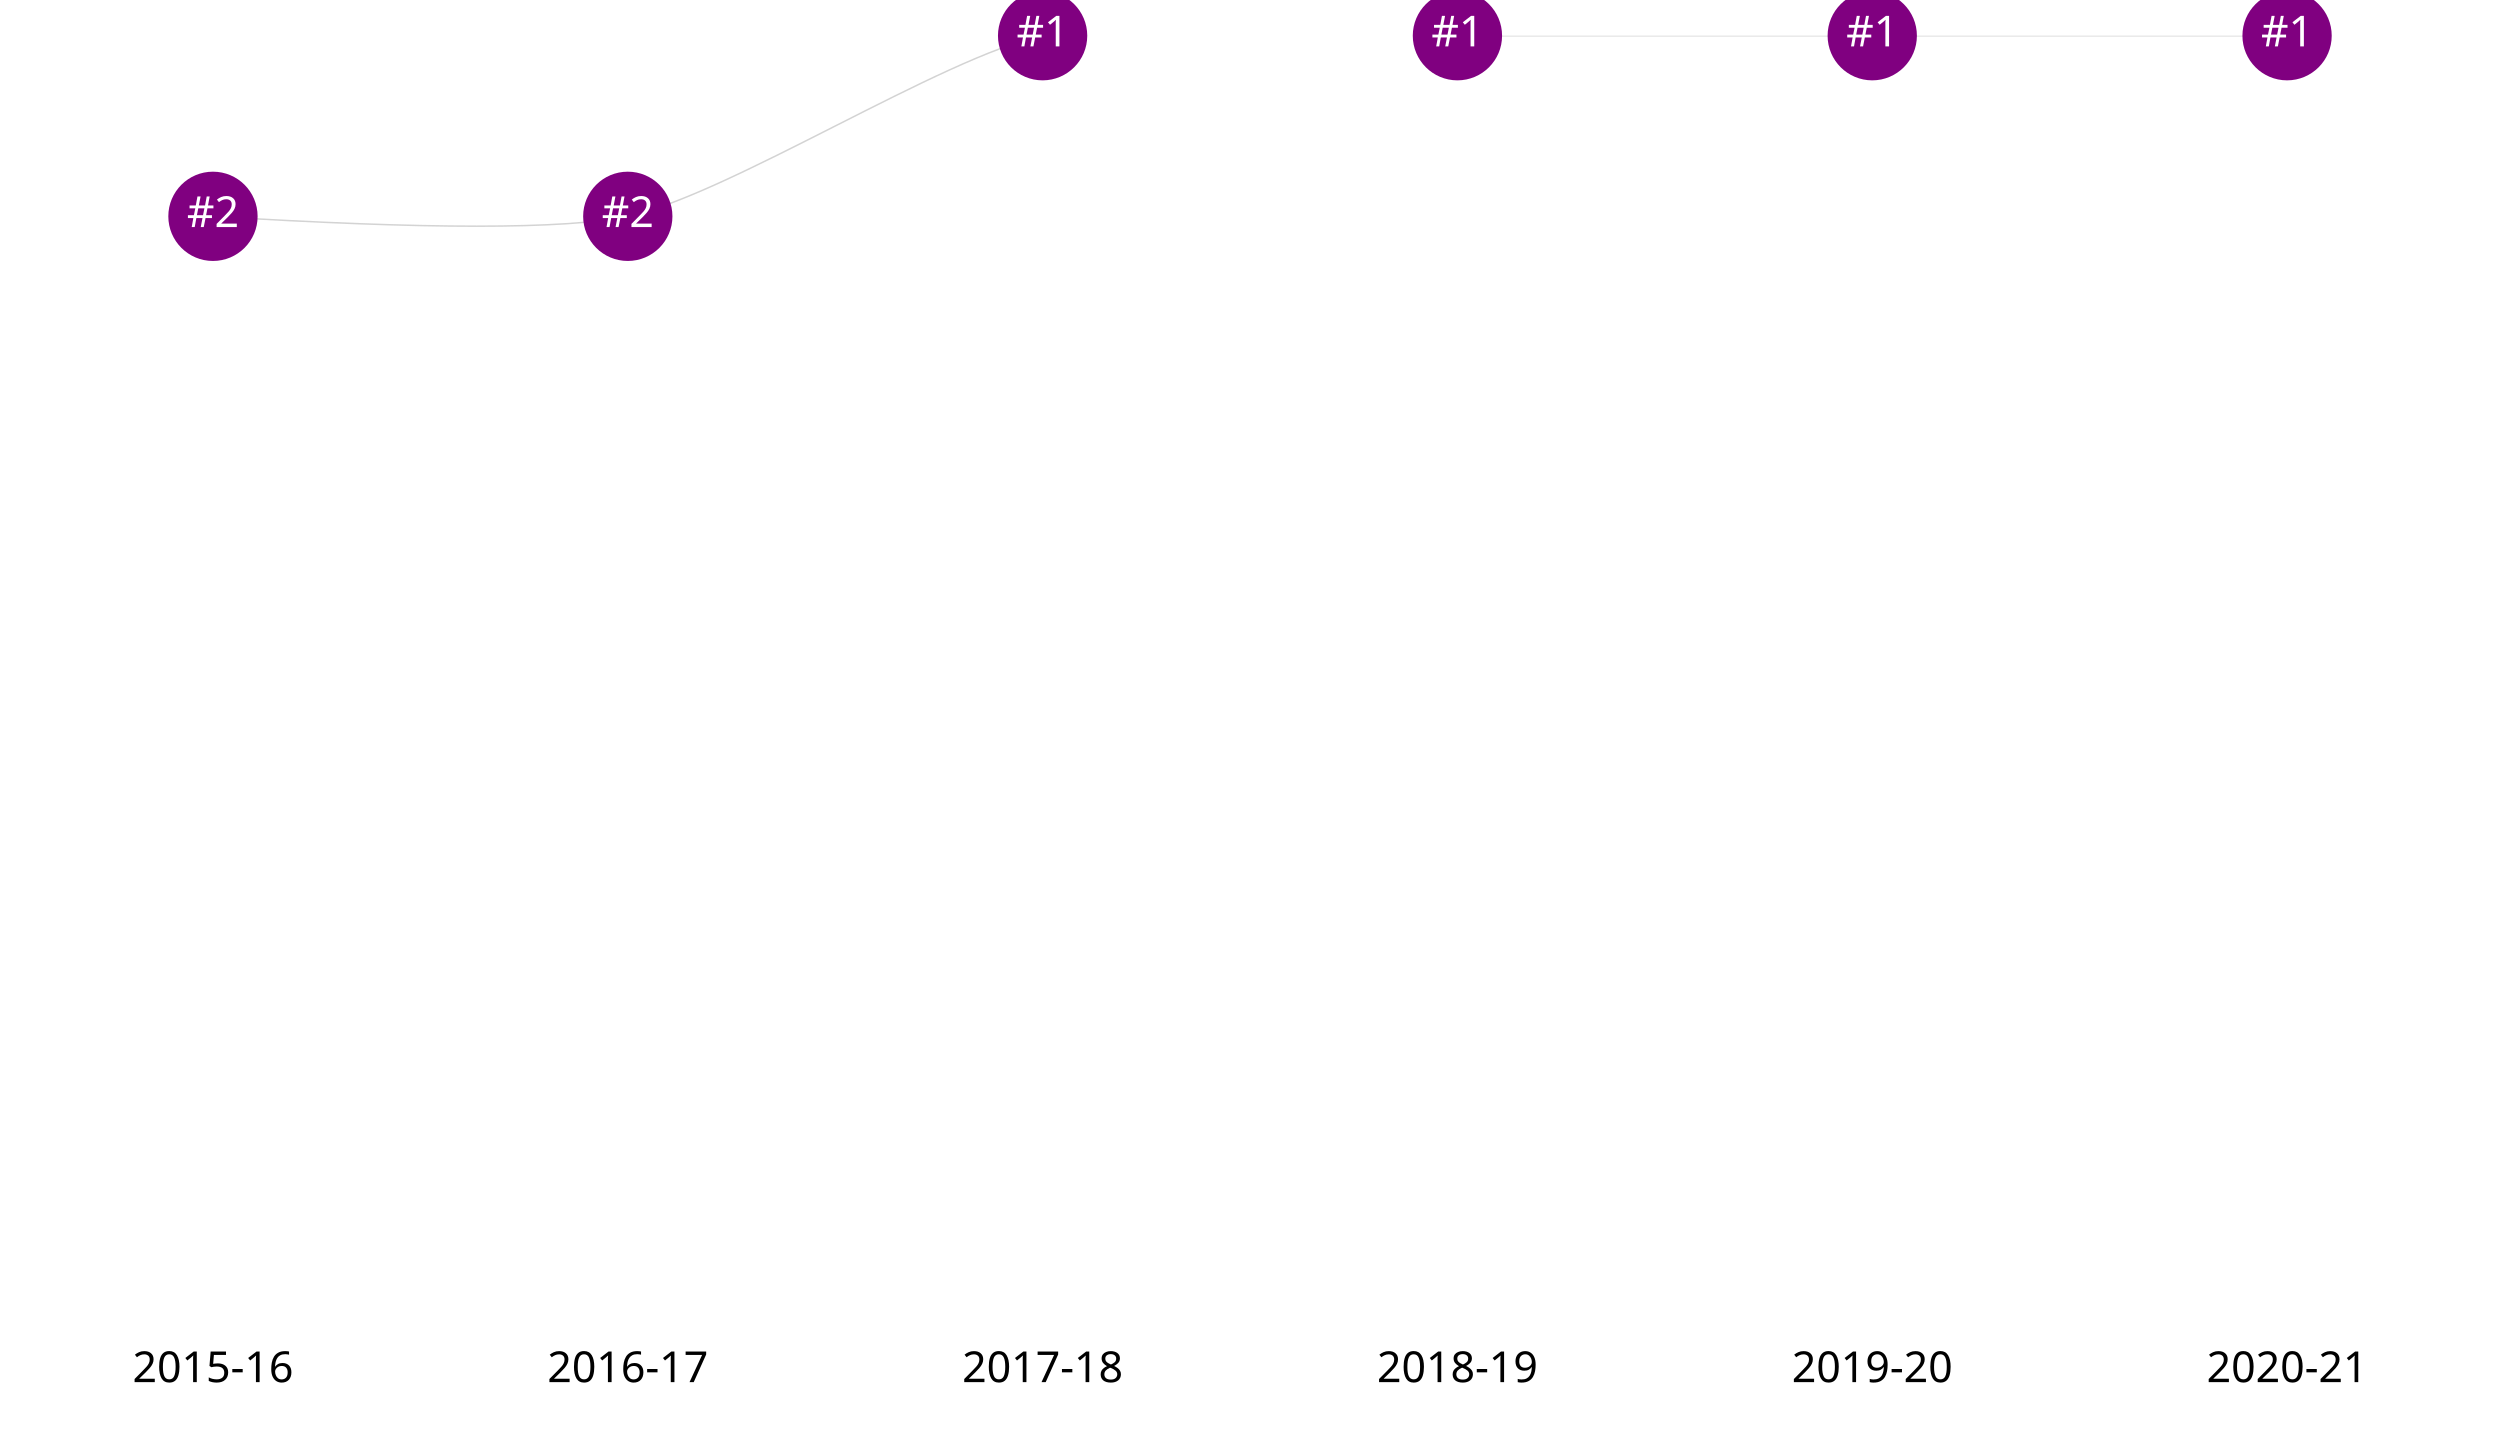
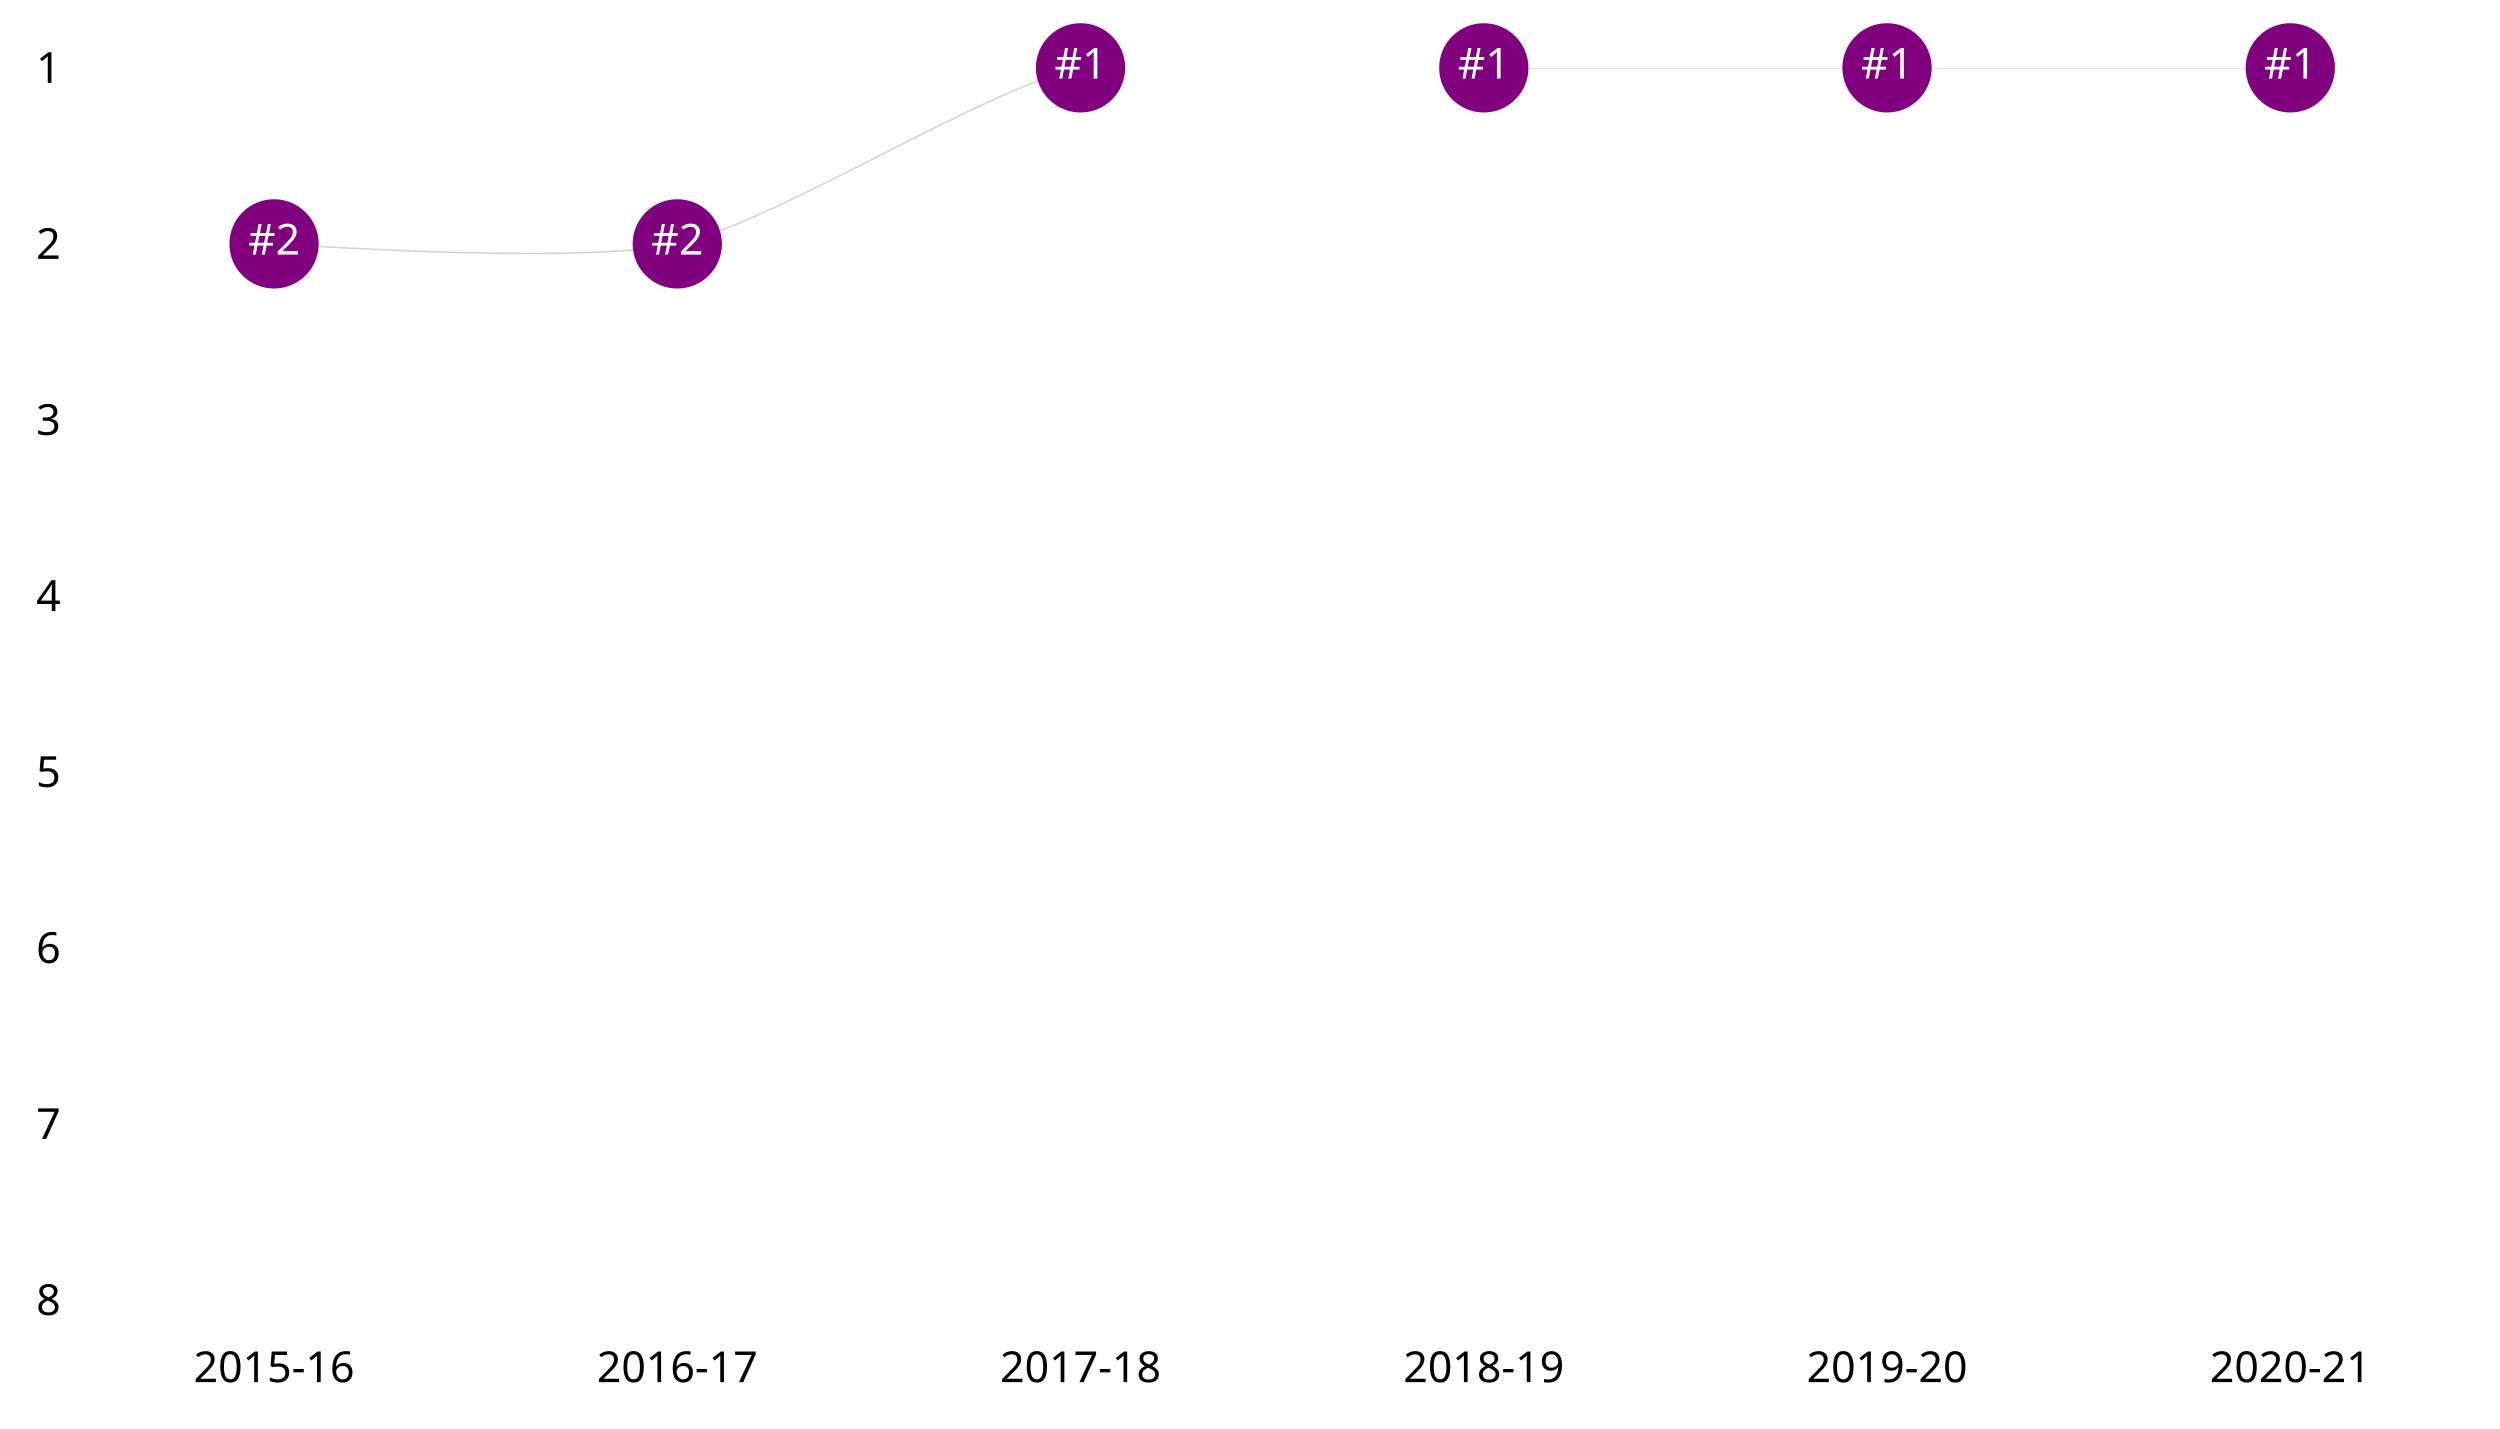
<svg xmlns="http://www.w3.org/2000/svg" class="main-svg" width="16535.433" height="9448.819" style="" viewBox="0 0 700 400">
  <rect x="0" y="0" width="700" height="400" style="fill: rgb(255, 255, 255); fill-opacity: 1;" />
-   <defs id="defs-259d01">
+   <defs id="defs-aef961">
    <g class="clips">
-       <clipPath id="clip259d01xyplot" class="plotclip">
-         <rect width="680" height="354" />
+       <clipPath id="clipaef961xyplot" class="plotclip">
+         <rect width="662" height="345" />
      </clipPath>
-       <clipPath class="axesclip" id="clip259d01x">
-         <rect x="10" y="0" width="680" height="400" />
+       <clipPath class="axesclip" id="clipaef961x">
+         <rect x="28" y="0" width="662" height="400" />
      </clipPath>
-       <clipPath class="axesclip" id="clip259d01y">
-         <rect x="0" y="10" width="700" height="354" />
+       <clipPath class="axesclip" id="clipaef961y">
+         <rect x="0" y="19" width="700" height="345" />
      </clipPath>
-       <clipPath class="axesclip" id="clip259d01xy">
-         <rect x="10" y="10" width="680" height="354" />
+       <clipPath class="axesclip" id="clipaef961xy">
+         <rect x="28" y="19" width="662" height="345" />
      </clipPath>
    </g>
    <g class="gradients" />
    <g class="patterns" />
  </defs>
  <g class="bglayer">
-     <rect class="bg" x="0" y="0" width="700" height="374" style="fill: rgb(0, 0, 0); fill-opacity: 0; stroke-width: 0;" />
+     <rect class="bg" x="18" y="9" width="682" height="365" style="fill: rgb(0, 0, 0); fill-opacity: 0; stroke-width: 0;" />
  </g>
  <g class="layer-below">
    <g class="imagelayer" />
    <g class="shapelayer" />
  </g>
  <g class="cartesianlayer">
    <g class="subplot xy">
      <g class="layer-subplot">
        <g class="shapelayer" />
        <g class="imagelayer" />
      </g>
      <g class="gridlayer">
        <g class="x">
-           <path class="xgrid crisp" transform="translate(59.63,0)" d="M0,10v354" style="stroke: rgb(255, 255, 255); stroke-opacity: 1; stroke-width: 1px;" />
-           <path class="xgrid crisp" transform="translate(175.78,0)" d="M0,10v354" style="stroke: rgb(255, 255, 255); stroke-opacity: 1; stroke-width: 1px;" />
-           <path class="xgrid crisp" transform="translate(291.93,0)" d="M0,10v354" style="stroke: rgb(255, 255, 255); stroke-opacity: 1; stroke-width: 1px;" />
-           <path class="xgrid crisp" transform="translate(408.08,0)" d="M0,10v354" style="stroke: rgb(255, 255, 255); stroke-opacity: 1; stroke-width: 1px;" />
-           <path class="xgrid crisp" transform="translate(524.23,0)" d="M0,10v354" style="stroke: rgb(255, 255, 255); stroke-opacity: 1; stroke-width: 1px;" />
-           <path class="xgrid crisp" transform="translate(640.38,0)" d="M0,10v354" style="stroke: rgb(255, 255, 255); stroke-opacity: 1; stroke-width: 1px;" />
+           <path class="xgrid crisp" transform="translate(76.73,0)" d="M0,19v345" style="stroke: rgb(255, 255, 255); stroke-opacity: 1; stroke-width: 1px;" />
+           <path class="xgrid crisp" transform="translate(189.64,0)" d="M0,19v345" style="stroke: rgb(255, 255, 255); stroke-opacity: 1; stroke-width: 1px;" />
+           <path class="xgrid crisp" transform="translate(302.55,0)" d="M0,19v345" style="stroke: rgb(255, 255, 255); stroke-opacity: 1; stroke-width: 1px;" />
+           <path class="xgrid crisp" transform="translate(415.46,0)" d="M0,19v345" style="stroke: rgb(255, 255, 255); stroke-opacity: 1; stroke-width: 1px;" />
+           <path class="xgrid crisp" transform="translate(528.37,0)" d="M0,19v345" style="stroke: rgb(255, 255, 255); stroke-opacity: 1; stroke-width: 1px;" />
+           <path class="xgrid crisp" transform="translate(641.28,0)" d="M0,19v345" style="stroke: rgb(255, 255, 255); stroke-opacity: 1; stroke-width: 1px;" />
        </g>
-         <g class="y" />
+         <g class="y">
+           <path class="ygrid crisp" transform="translate(0,314.71)" d="M28,0h662" style="stroke: rgb(255, 255, 255); stroke-opacity: 1; stroke-width: 1px;" />
+           <path class="ygrid crisp" transform="translate(0,265.43)" d="M28,0h662" style="stroke: rgb(255, 255, 255); stroke-opacity: 1; stroke-width: 1px;" />
+           <path class="ygrid crisp" transform="translate(0,216.14)" d="M28,0h662" style="stroke: rgb(255, 255, 255); stroke-opacity: 1; stroke-width: 1px;" />
+           <path class="ygrid crisp" transform="translate(0,166.86)" d="M28,0h662" style="stroke: rgb(255, 255, 255); stroke-opacity: 1; stroke-width: 1px;" />
+           <path class="ygrid crisp" transform="translate(0,117.57)" d="M28,0h662" style="stroke: rgb(255, 255, 255); stroke-opacity: 1; stroke-width: 1px;" />
+           <path class="ygrid crisp" transform="translate(0,68.29)" d="M28,0h662" style="stroke: rgb(255, 255, 255); stroke-opacity: 1; stroke-width: 1px;" />
+         </g>
      </g>
      <g class="zerolinelayer" />
      <path class="xlines-below" />
      <path class="ylines-below" />
      <g class="overlines-below" />
      <g class="xaxislayer-below" />
      <g class="yaxislayer-below" />
      <g class="overaxes-below" />
-       <g class="plot" transform="translate(10,10)">
+       <g class="plot" transform="translate(28,19)">
        <g class="scatterlayer mlayer">
-           <g class="trace scatter trace4230df" style="stroke-miterlimit: 2; opacity: 1;">
-             <g class="fills" clip-path="url(#clip259d01xyplot)" />
+           <g class="trace scatter trace6a01e2" style="stroke-miterlimit: 2; opacity: 1;">
+             <g class="fills" clip-path="url(#clipaef961xyplot)" />
            <g class="errorbars" />
            <g class="lines">
-               <path class="js-line" d="M49.63,50.57Q139.24,56.1 165.78,50.57C193.5,44.8 254.21,5.77 281.93,0C308.47,-5.53 370.98,0 398.08,0C425.18,0 487.13,0 514.23,0Q541.33,0 630.38,0" clip-path="url(#clip259d01xyplot)" style="vector-effect: non-scaling-stroke; fill: none; stroke: rgb(211, 211, 211); stroke-opacity: 1; stroke-width: 10px; opacity: 1;" />
+               <path class="js-line" d="M48.73,49.29Q135.84,54.68 161.64,49.29C188.59,43.66 247.6,5.63 274.55,0C300.35,-5.39 361.11,0 387.46,0C413.81,0 474.02,0 500.37,0Q526.72,0 613.28,0" clip-path="url(#clipaef961xyplot)" style="vector-effect: non-scaling-stroke; fill: none; stroke: rgb(211, 211, 211); stroke-opacity: 1; stroke-width: 10px; opacity: 1;" />
            </g>
            <g class="points">
-               <path class="point" transform="translate(49.63,50.57)" d="M12.5,0A12.5,12.5 0 1,1 0,-12.5A12.5,12.5 0 0,1 12.5,0Z" style="opacity: 1; stroke-width: 0px; fill: rgb(128, 0, 128); fill-opacity: 1;" />
-               <path class="point" transform="translate(165.78,50.57)" d="M12.5,0A12.5,12.5 0 1,1 0,-12.5A12.5,12.5 0 0,1 12.5,0Z" style="opacity: 1; stroke-width: 0px; fill: rgb(128, 0, 128); fill-opacity: 1;" />
-               <path class="point" transform="translate(281.93,0)" d="M12.5,0A12.5,12.5 0 1,1 0,-12.5A12.5,12.5 0 0,1 12.5,0Z" style="opacity: 1; stroke-width: 0px; fill: rgb(128, 0, 128); fill-opacity: 1;" />
-               <path class="point" transform="translate(398.08,0)" d="M12.5,0A12.5,12.5 0 1,1 0,-12.5A12.5,12.5 0 0,1 12.5,0Z" style="opacity: 1; stroke-width: 0px; fill: rgb(128, 0, 128); fill-opacity: 1;" />
-               <path class="point" transform="translate(514.23,0)" d="M12.5,0A12.5,12.5 0 1,1 0,-12.5A12.5,12.5 0 0,1 12.5,0Z" style="opacity: 1; stroke-width: 0px; fill: rgb(128, 0, 128); fill-opacity: 1;" />
-               <path class="point" transform="translate(630.38,0)" d="M12.5,0A12.5,12.5 0 1,1 0,-12.5A12.5,12.5 0 0,1 12.5,0Z" style="opacity: 1; stroke-width: 0px; fill: rgb(128, 0, 128); fill-opacity: 1;" />
+               <path class="point" transform="translate(48.73,49.29)" d="M12.5,0A12.5,12.5 0 1,1 0,-12.5A12.5,12.5 0 0,1 12.5,0Z" style="opacity: 1; stroke-width: 0px; fill: rgb(128, 0, 128); fill-opacity: 1;" />
+               <path class="point" transform="translate(161.64,49.29)" d="M12.5,0A12.5,12.5 0 1,1 0,-12.5A12.5,12.5 0 0,1 12.5,0Z" style="opacity: 1; stroke-width: 0px; fill: rgb(128, 0, 128); fill-opacity: 1;" />
+               <path class="point" transform="translate(274.55,0)" d="M12.5,0A12.5,12.5 0 1,1 0,-12.5A12.5,12.5 0 0,1 12.5,0Z" style="opacity: 1; stroke-width: 0px; fill: rgb(128, 0, 128); fill-opacity: 1;" />
+               <path class="point" transform="translate(387.46,0)" d="M12.5,0A12.5,12.5 0 1,1 0,-12.5A12.5,12.5 0 0,1 12.5,0Z" style="opacity: 1; stroke-width: 0px; fill: rgb(128, 0, 128); fill-opacity: 1;" />
+               <path class="point" transform="translate(500.37,0)" d="M12.5,0A12.5,12.5 0 1,1 0,-12.5A12.5,12.5 0 0,1 12.5,0Z" style="opacity: 1; stroke-width: 0px; fill: rgb(128, 0, 128); fill-opacity: 1;" />
+               <path class="point" transform="translate(613.28,0)" d="M12.5,0A12.5,12.5 0 1,1 0,-12.5A12.5,12.5 0 0,1 12.5,0Z" style="opacity: 1; stroke-width: 0px; fill: rgb(128, 0, 128); fill-opacity: 1;" />
            </g>
            <g class="text">
              <g class="textpoint" transform="translate(0,3)">
-                 <text x="49.63" y="50.57" text-anchor="middle" style="font-family: 'Segoe UI Semibold'; font-size: 12px; fill: rgb(255, 255, 255); fill-opacity: 1; white-space: pre;">#2</text>
+                 <text x="48.73" y="49.29" text-anchor="middle" style="font-family: 'Segoe UI Semibold'; font-size: 12px; fill: rgb(255, 255, 255); fill-opacity: 1; white-space: pre;">#2</text>
              </g>
              <g class="textpoint" transform="translate(0,3)">
-                 <text x="165.78" y="50.57" text-anchor="middle" style="font-family: 'Segoe UI Semibold'; font-size: 12px; fill: rgb(255, 255, 255); fill-opacity: 1; white-space: pre;">#2</text>
+                 <text x="161.64" y="49.29" text-anchor="middle" style="font-family: 'Segoe UI Semibold'; font-size: 12px; fill: rgb(255, 255, 255); fill-opacity: 1; white-space: pre;">#2</text>
              </g>
              <g class="textpoint" transform="translate(0,3)">
-                 <text x="281.93" y="0" text-anchor="middle" style="font-family: 'Segoe UI Semibold'; font-size: 12px; fill: rgb(255, 255, 255); fill-opacity: 1; white-space: pre;">#1</text>
+                 <text x="274.55" y="0" text-anchor="middle" style="font-family: 'Segoe UI Semibold'; font-size: 12px; fill: rgb(255, 255, 255); fill-opacity: 1; white-space: pre;">#1</text>
              </g>
              <g class="textpoint" transform="translate(0,3)">
-                 <text x="398.08" y="0" text-anchor="middle" style="font-family: 'Segoe UI Semibold'; font-size: 12px; fill: rgb(255, 255, 255); fill-opacity: 1; white-space: pre;">#1</text>
+                 <text x="387.46" y="0" text-anchor="middle" style="font-family: 'Segoe UI Semibold'; font-size: 12px; fill: rgb(255, 255, 255); fill-opacity: 1; white-space: pre;">#1</text>
              </g>
              <g class="textpoint" transform="translate(0,3)">
-                 <text x="514.23" y="0" text-anchor="middle" style="font-family: 'Segoe UI Semibold'; font-size: 12px; fill: rgb(255, 255, 255); fill-opacity: 1; white-space: pre;">#1</text>
+                 <text x="500.37" y="0" text-anchor="middle" style="font-family: 'Segoe UI Semibold'; font-size: 12px; fill: rgb(255, 255, 255); fill-opacity: 1; white-space: pre;">#1</text>
              </g>
              <g class="textpoint" transform="translate(0,3)">
-                 <text x="630.38" y="0" text-anchor="middle" style="font-family: 'Segoe UI Semibold'; font-size: 12px; fill: rgb(255, 255, 255); fill-opacity: 1; white-space: pre;">#1</text>
+                 <text x="613.28" y="0" text-anchor="middle" style="font-family: 'Segoe UI Semibold'; font-size: 12px; fill: rgb(255, 255, 255); fill-opacity: 1; white-space: pre;">#1</text>
              </g>
            </g>
          </g>
        </g>
      </g>
      <g class="overplot" />
      <path class="xlines-above crisp" d="M0,0" style="fill: none;" />
      <path class="ylines-above crisp" d="M0,0" style="fill: none;" />
      <g class="overlines-above" />
      <g class="xaxislayer-above">
        <g class="xtick">
-           <text text-anchor="middle" x="0" y="387" transform="translate(59.63,0)" style="font-family: 'Segoe UI Semibold'; font-size: 12px; fill: rgb(0, 0, 0); fill-opacity: 1; white-space: pre; opacity: 1;">2015-16</text>
+           <text text-anchor="middle" x="0" y="387" transform="translate(76.73,0)" style="font-family: 'Segoe UI Semibold'; font-size: 12px; fill: rgb(0, 0, 0); fill-opacity: 1; white-space: pre; opacity: 1;">2015-16</text>
        </g>
        <g class="xtick">
-           <text text-anchor="middle" x="0" y="387" transform="translate(175.78,0)" style="font-family: 'Segoe UI Semibold'; font-size: 12px; fill: rgb(0, 0, 0); fill-opacity: 1; white-space: pre; opacity: 1;">2016-17</text>
+           <text text-anchor="middle" x="0" y="387" transform="translate(189.64,0)" style="font-family: 'Segoe UI Semibold'; font-size: 12px; fill: rgb(0, 0, 0); fill-opacity: 1; white-space: pre; opacity: 1;">2016-17</text>
        </g>
        <g class="xtick">
-           <text text-anchor="middle" x="0" y="387" transform="translate(291.93,0)" style="font-family: 'Segoe UI Semibold'; font-size: 12px; fill: rgb(0, 0, 0); fill-opacity: 1; white-space: pre; opacity: 1;">2017-18</text>
+           <text text-anchor="middle" x="0" y="387" transform="translate(302.55,0)" style="font-family: 'Segoe UI Semibold'; font-size: 12px; fill: rgb(0, 0, 0); fill-opacity: 1; white-space: pre; opacity: 1;">2017-18</text>
        </g>
        <g class="xtick">
-           <text text-anchor="middle" x="0" y="387" transform="translate(408.08,0)" style="font-family: 'Segoe UI Semibold'; font-size: 12px; fill: rgb(0, 0, 0); fill-opacity: 1; white-space: pre; opacity: 1;">2018-19</text>
+           <text text-anchor="middle" x="0" y="387" transform="translate(415.46,0)" style="font-family: 'Segoe UI Semibold'; font-size: 12px; fill: rgb(0, 0, 0); fill-opacity: 1; white-space: pre; opacity: 1;">2018-19</text>
        </g>
        <g class="xtick">
-           <text text-anchor="middle" x="0" y="387" transform="translate(524.23,0)" style="font-family: 'Segoe UI Semibold'; font-size: 12px; fill: rgb(0, 0, 0); fill-opacity: 1; white-space: pre; opacity: 1;">2019-20</text>
+           <text text-anchor="middle" x="0" y="387" transform="translate(528.37,0)" style="font-family: 'Segoe UI Semibold'; font-size: 12px; fill: rgb(0, 0, 0); fill-opacity: 1; white-space: pre; opacity: 1;">2019-20</text>
        </g>
        <g class="xtick">
-           <text text-anchor="middle" x="0" y="387" transform="translate(640.38,0)" style="font-family: 'Segoe UI Semibold'; font-size: 12px; fill: rgb(0, 0, 0); fill-opacity: 1; white-space: pre; opacity: 1;">2020-21</text>
+           <text text-anchor="middle" x="0" y="387" transform="translate(641.28,0)" style="font-family: 'Segoe UI Semibold'; font-size: 12px; fill: rgb(0, 0, 0); fill-opacity: 1; white-space: pre; opacity: 1;">2020-21</text>
        </g>
      </g>
-       <g class="yaxislayer-above" />
+       <g class="yaxislayer-above">
+         <g class="ytick">
+           <text text-anchor="end" x="17" y="4.2" transform="translate(0,364)" style="font-family: 'Segoe UI Semibold'; font-size: 12px; fill: rgb(0, 0, 0); fill-opacity: 1; white-space: pre; opacity: 1;">8</text>
+         </g>
+         <g class="ytick">
+           <text text-anchor="end" x="17" y="4.2" style="font-family: 'Segoe UI Semibold'; font-size: 12px; fill: rgb(0, 0, 0); fill-opacity: 1; white-space: pre; opacity: 1;" transform="translate(0,314.71)">7</text>
+         </g>
+         <g class="ytick">
+           <text text-anchor="end" x="17" y="4.2" style="font-family: 'Segoe UI Semibold'; font-size: 12px; fill: rgb(0, 0, 0); fill-opacity: 1; white-space: pre; opacity: 1;" transform="translate(0,265.43)">6</text>
+         </g>
+         <g class="ytick">
+           <text text-anchor="end" x="17" y="4.2" style="font-family: 'Segoe UI Semibold'; font-size: 12px; fill: rgb(0, 0, 0); fill-opacity: 1; white-space: pre; opacity: 1;" transform="translate(0,216.14)">5</text>
+         </g>
+         <g class="ytick">
+           <text text-anchor="end" x="17" y="4.2" style="font-family: 'Segoe UI Semibold'; font-size: 12px; fill: rgb(0, 0, 0); fill-opacity: 1; white-space: pre; opacity: 1;" transform="translate(0,166.86)">4</text>
+         </g>
+         <g class="ytick">
+           <text text-anchor="end" x="17" y="4.2" style="font-family: 'Segoe UI Semibold'; font-size: 12px; fill: rgb(0, 0, 0); fill-opacity: 1; white-space: pre; opacity: 1;" transform="translate(0,117.57)">3</text>
+         </g>
+         <g class="ytick">
+           <text text-anchor="end" x="17" y="4.2" style="font-family: 'Segoe UI Semibold'; font-size: 12px; fill: rgb(0, 0, 0); fill-opacity: 1; white-space: pre; opacity: 1;" transform="translate(0,68.29)">2</text>
+         </g>
+         <g class="ytick">
+           <text text-anchor="end" x="17" y="4.2" style="font-family: 'Segoe UI Semibold'; font-size: 12px; fill: rgb(0, 0, 0); fill-opacity: 1; white-space: pre; opacity: 1;" transform="translate(0,19)">1</text>
+         </g>
+       </g>
      <g class="overaxes-above" />
    </g>
  </g>
  <g class="polarlayer" />
  <g class="smithlayer" />
  <g class="ternarylayer" />
  <g class="geolayer" />
  <g class="funnelarealayer" />
  <g class="pielayer" />
  <g class="iciclelayer" />
  <g class="treemaplayer" />
  <g class="sunburstlayer" />
  <g class="glimages" />
-   <defs id="topdefs-259d01">
+   <defs id="topdefs-aef961">
    <g class="clips" />
  </defs>
  <g class="layer-above">
    <g class="imagelayer" />
    <g class="shapelayer" />
  </g>
  <g class="infolayer">
    <g class="g-gtitle" />
    <g class="g-xtitle" />
+     <g class="g-ytitle" />
  </g>
</svg>
